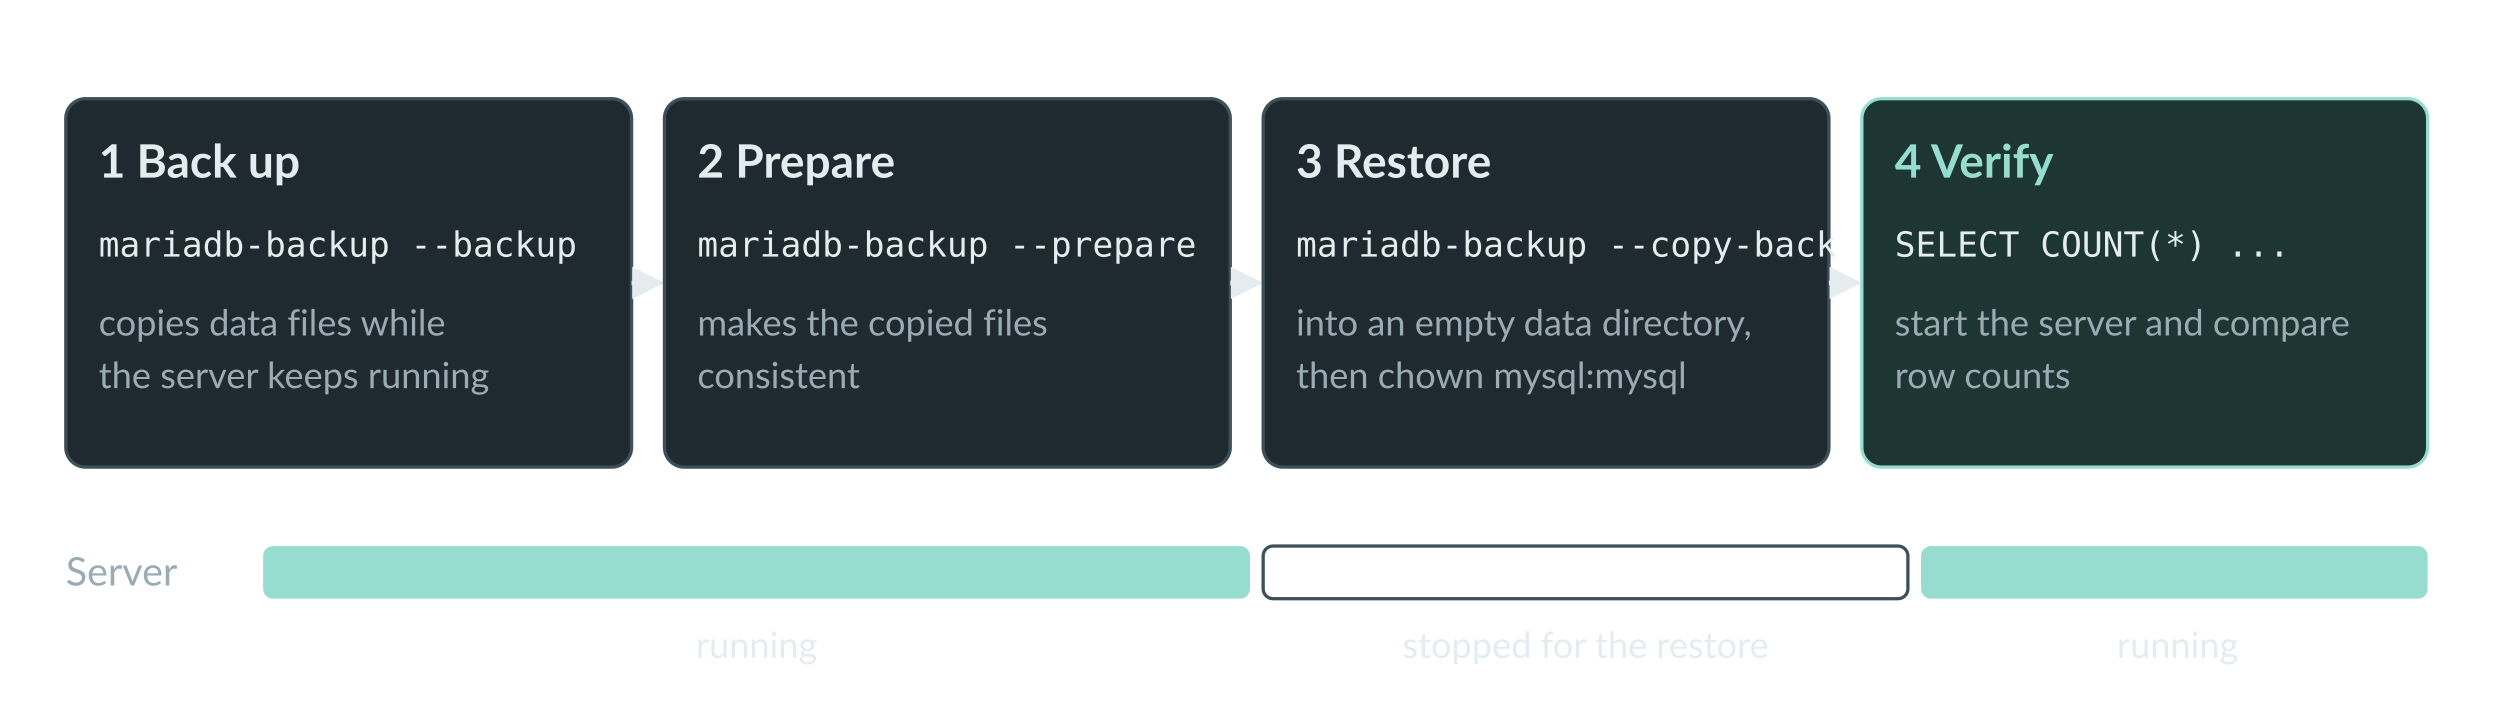
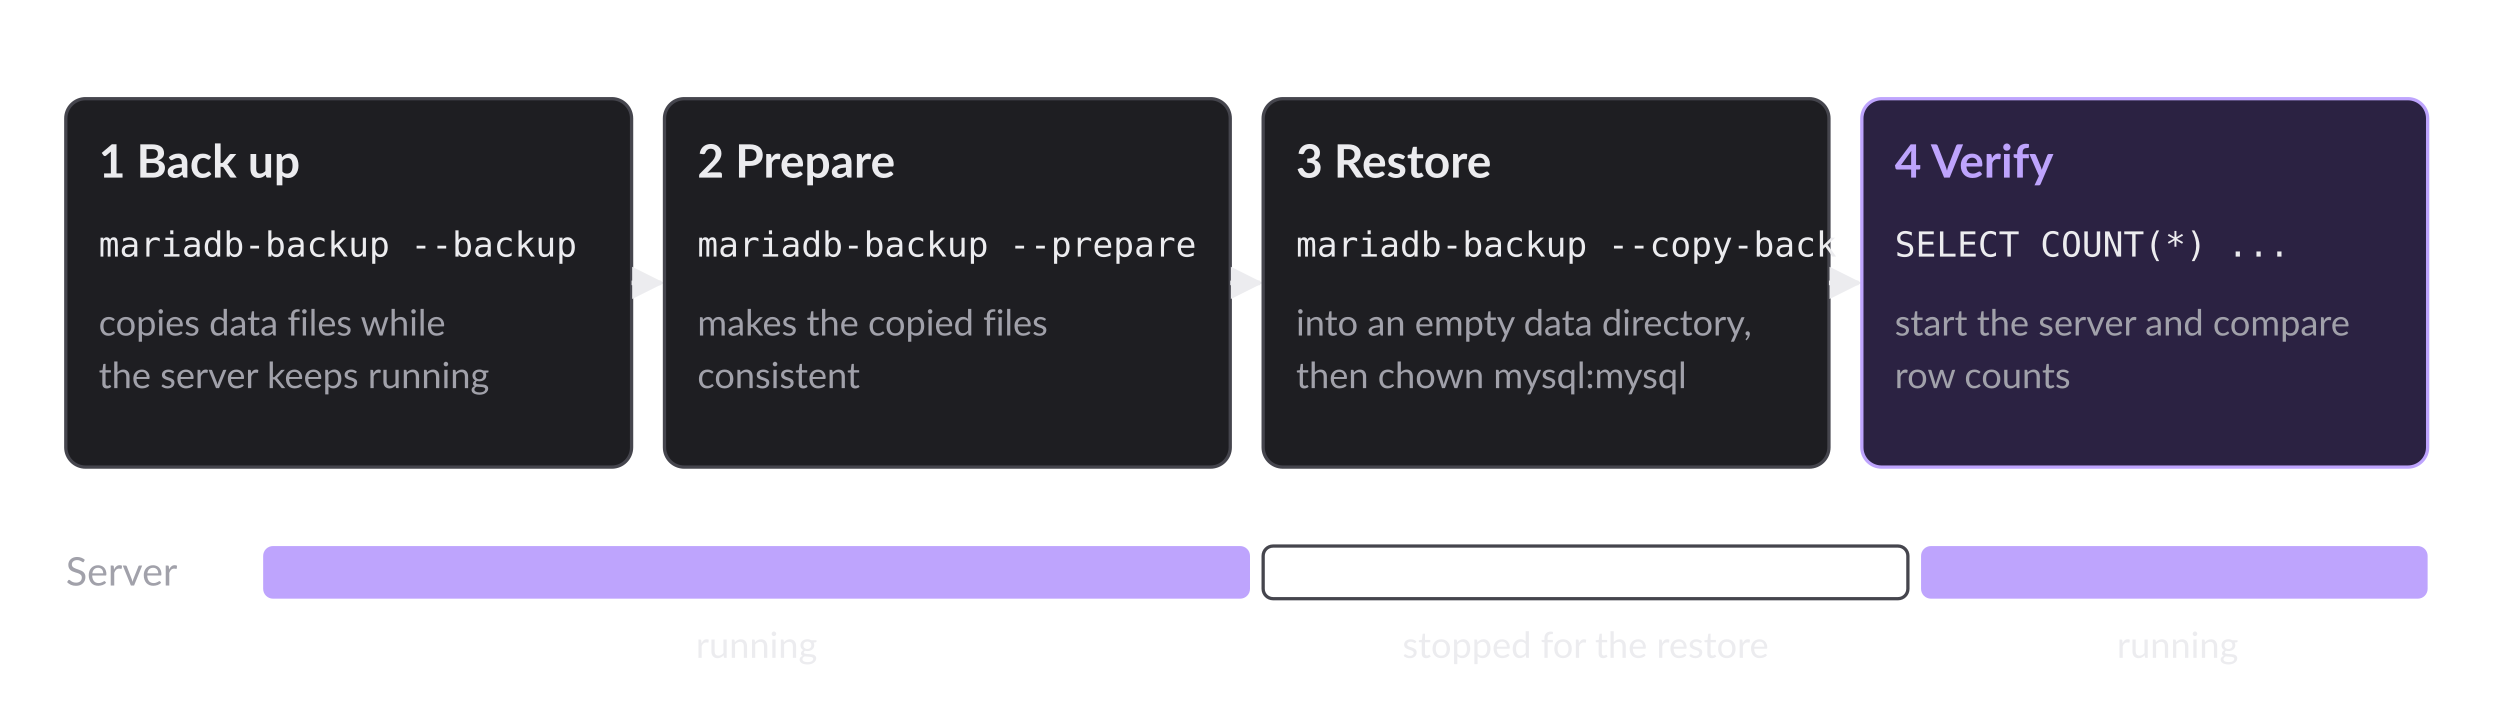
<svg xmlns="http://www.w3.org/2000/svg" width="760" height="220" viewBox="0 0 760 220" role="img" aria-label="Back up and restore with mariadb-backup in four stages. First, back up while the server keeps running. Second, prepare the copied files so they are consistent. Third, stop the server and copy the backup into an empty data directory. Fourth, start the server and verify row counts. The server is stopped only during the restore.">
  <defs>
    <marker id="a" viewBox="0 0 10 10" refX="9" refY="5" markerWidth="7" markerHeight="7" orient="auto-start-reverse">
      <path class="mk" d="M0,0 L10,5 L0,10 z" />
    </marker>
    <marker id="ac" viewBox="0 0 10 10" refX="9" refY="5" markerWidth="7" markerHeight="7" orient="auto-start-reverse">
      <path class="mkacc" d="M0,0 L10,5 L0,10 z" />
    </marker>
  </defs>
  <style>
-   text { fill: #e4ecef; font: 13px Lato, "Helvetica Neue", Arial, sans-serif; }
+   text { fill: #ececef; font: 13px Lato, "Helvetica Neue", Arial, sans-serif; }
  .mono { font-family: "JetBrains Mono", Menlo, Consolas, monospace; font-size: 12px; font-variant-ligatures: none; }
  .t { font-weight: 700; font-size: 14px; } .sm { font-size: 12px; } .xs { font-size: 11px; }
-   .mut { fill: #9aabb3; } .acct { fill: #96DDCF; }
-   .box { fill: #1f2a30; stroke: #3d5059; } .plain { fill: none; stroke: #3d5059; }
-   .accbox { fill: #1d3533; stroke: #96DDCF; } .frame { fill: none; stroke: #9aabb3; stroke-dasharray: 5 4; }
-   .ln { fill: none; stroke: #e4ecef; stroke-width: 1.4; } .dash { stroke-dasharray: 5 4; }
-   .acc { stroke: #96DDCF; stroke-width: 2; } .mut-ln { stroke: #9aabb3; }
-   .fillacc { fill: #96DDCF; } .fillsoft { fill: #1d3533; } .fillpanel { fill: #1f2a30; }
-   .halo { paint-order: stroke; stroke: #1b1f22; stroke-width: 4px; stroke-linejoin: round; }
-   .on { fill: #0f1a1c; } .cmd { font-size: 10.5px; font-variant-ligatures: none; }
-   .mk { fill: #e4ecef; } .mkacc { fill: #96DDCF; }
+   .mut { fill: #a1a1aa; } .acct { fill: #BEA4FD; }
+   .box { fill: #1e1e22; stroke: #45454d; } .plain { fill: none; stroke: #45454d; }
+   .accbox { fill: #2b2242; stroke: #BEA4FD; } .frame { fill: none; stroke: #a1a1aa; stroke-dasharray: 5 4; }
+   .ln { fill: none; stroke: #ececef; stroke-width: 1.4; } .dash { stroke-dasharray: 5 4; }
+   .acc { stroke: #BEA4FD; stroke-width: 2; } .mut-ln { stroke: #a1a1aa; }
+   .fillacc { fill: #BEA4FD; } .fillsoft { fill: #2b2242; } .fillpanel { fill: #1e1e22; }
+   .halo { paint-order: stroke; stroke: #111113; stroke-width: 4px; stroke-linejoin: round; }
+   .on { fill: #18181b; } .cmd { font-size: 10.5px; font-variant-ligatures: none; }
+   .mk { fill: #ececef; } .mkacc { fill: #BEA4FD; }
</style>
  <rect class="box" x="20" y="30" width="172" height="112" rx="6" />
  <text class="t" x="30" y="54">1  Back up</text>
  <text class="mono cmd" x="30" y="78">mariadb-backup --backup</text>
  <text class="xs mut" x="30" y="102">copies data files while</text>
  <text class="xs mut" x="30" y="118">the server keeps running</text>
  <line class="ln" x1="192" y1="86" x2="201" y2="86" marker-end="url(#a)" />
  <rect class="box" x="202" y="30" width="172" height="112" rx="6" />
  <text class="t" x="212" y="54">2  Prepare</text>
  <text class="mono cmd" x="212" y="78">mariadb-backup --prepare</text>
  <text class="xs mut" x="212" y="102">makes the copied files</text>
  <text class="xs mut" x="212" y="118">consistent</text>
  <line class="ln" x1="374" y1="86" x2="383" y2="86" marker-end="url(#a)" />
  <rect class="box" x="384" y="30" width="172" height="112" rx="6" />
  <text class="t" x="394" y="54">3  Restore</text>
  <text class="mono cmd" x="394" y="78">mariadb-backup --copy-back</text>
  <text class="xs mut" x="394" y="102">into an empty data directory,</text>
  <text class="xs mut" x="394" y="118">then chown mysql:mysql</text>
  <line class="ln" x1="556" y1="86" x2="565" y2="86" marker-end="url(#a)" />
  <rect class="accbox" x="566" y="30" width="172" height="112" rx="6" />
  <text class="t acct" x="576" y="54">4  Verify</text>
  <text class="mono cmd" x="576" y="78">SELECT COUNT(*) ...</text>
  <text class="xs mut" x="576" y="102">start the server and compare</text>
  <text class="xs mut" x="576" y="118">row counts</text>
  <text class="sm mut" x="20" y="178">Server</text>
  <rect class="fillacc" x="80" y="166" width="300" height="16" rx="3" />
  <rect class="plain" x="384" y="166" width="196" height="16" rx="3" />
  <rect class="fillacc" x="584" y="166" width="154" height="16" rx="3" />
  <text class="xs" x="230" y="200" text-anchor="middle">running</text>
  <text class="xs" x="482" y="200" text-anchor="middle">stopped for the restore</text>
  <text class="xs" x="662" y="200" text-anchor="middle">running</text>
</svg>
